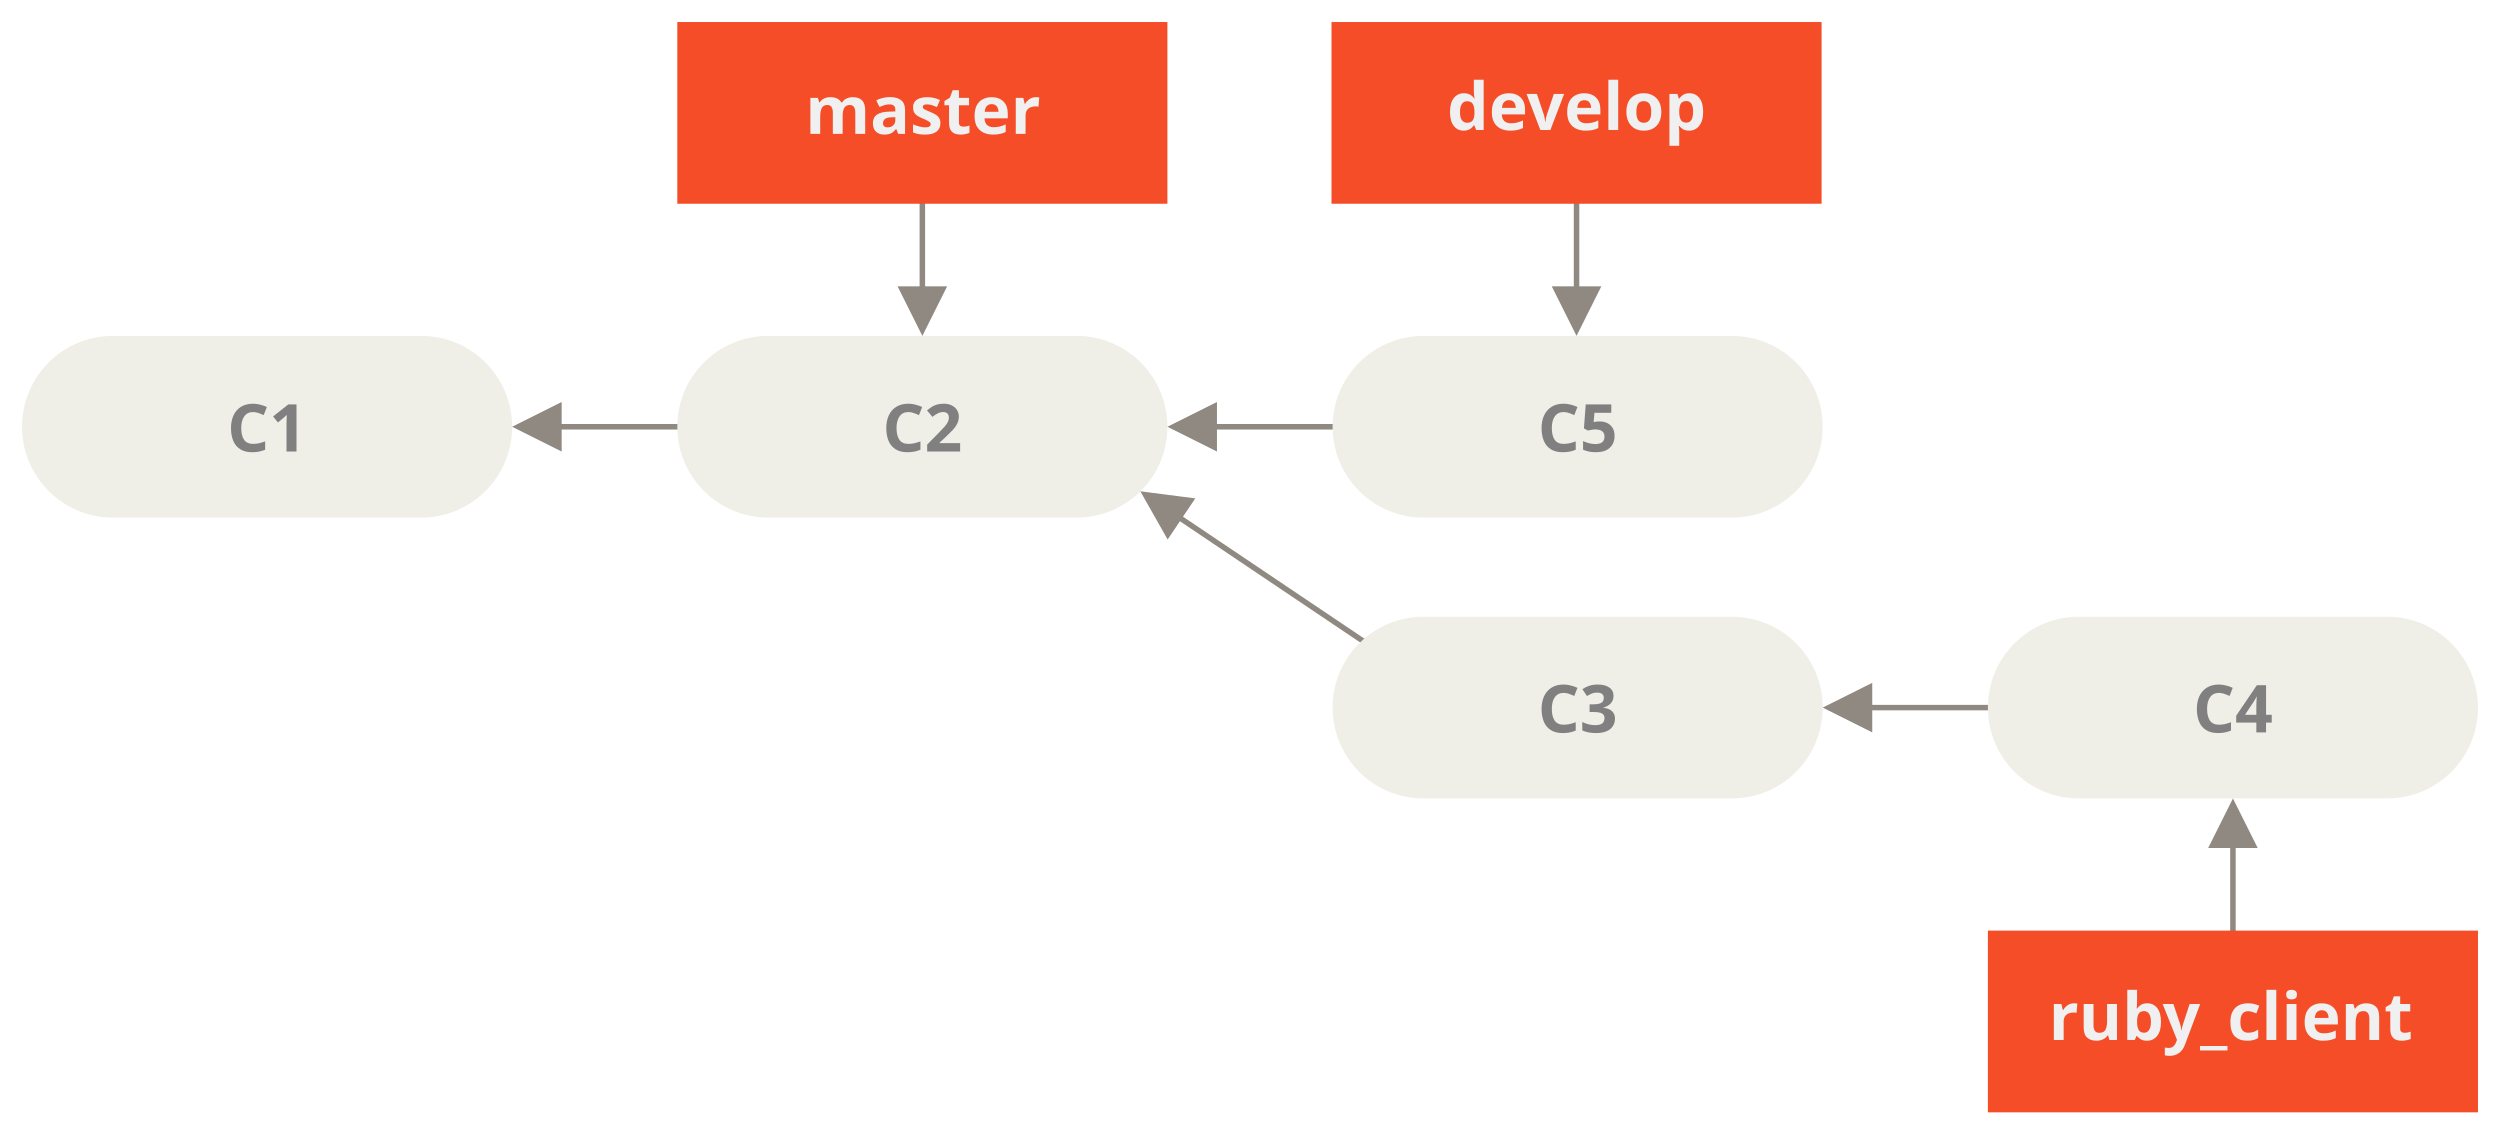
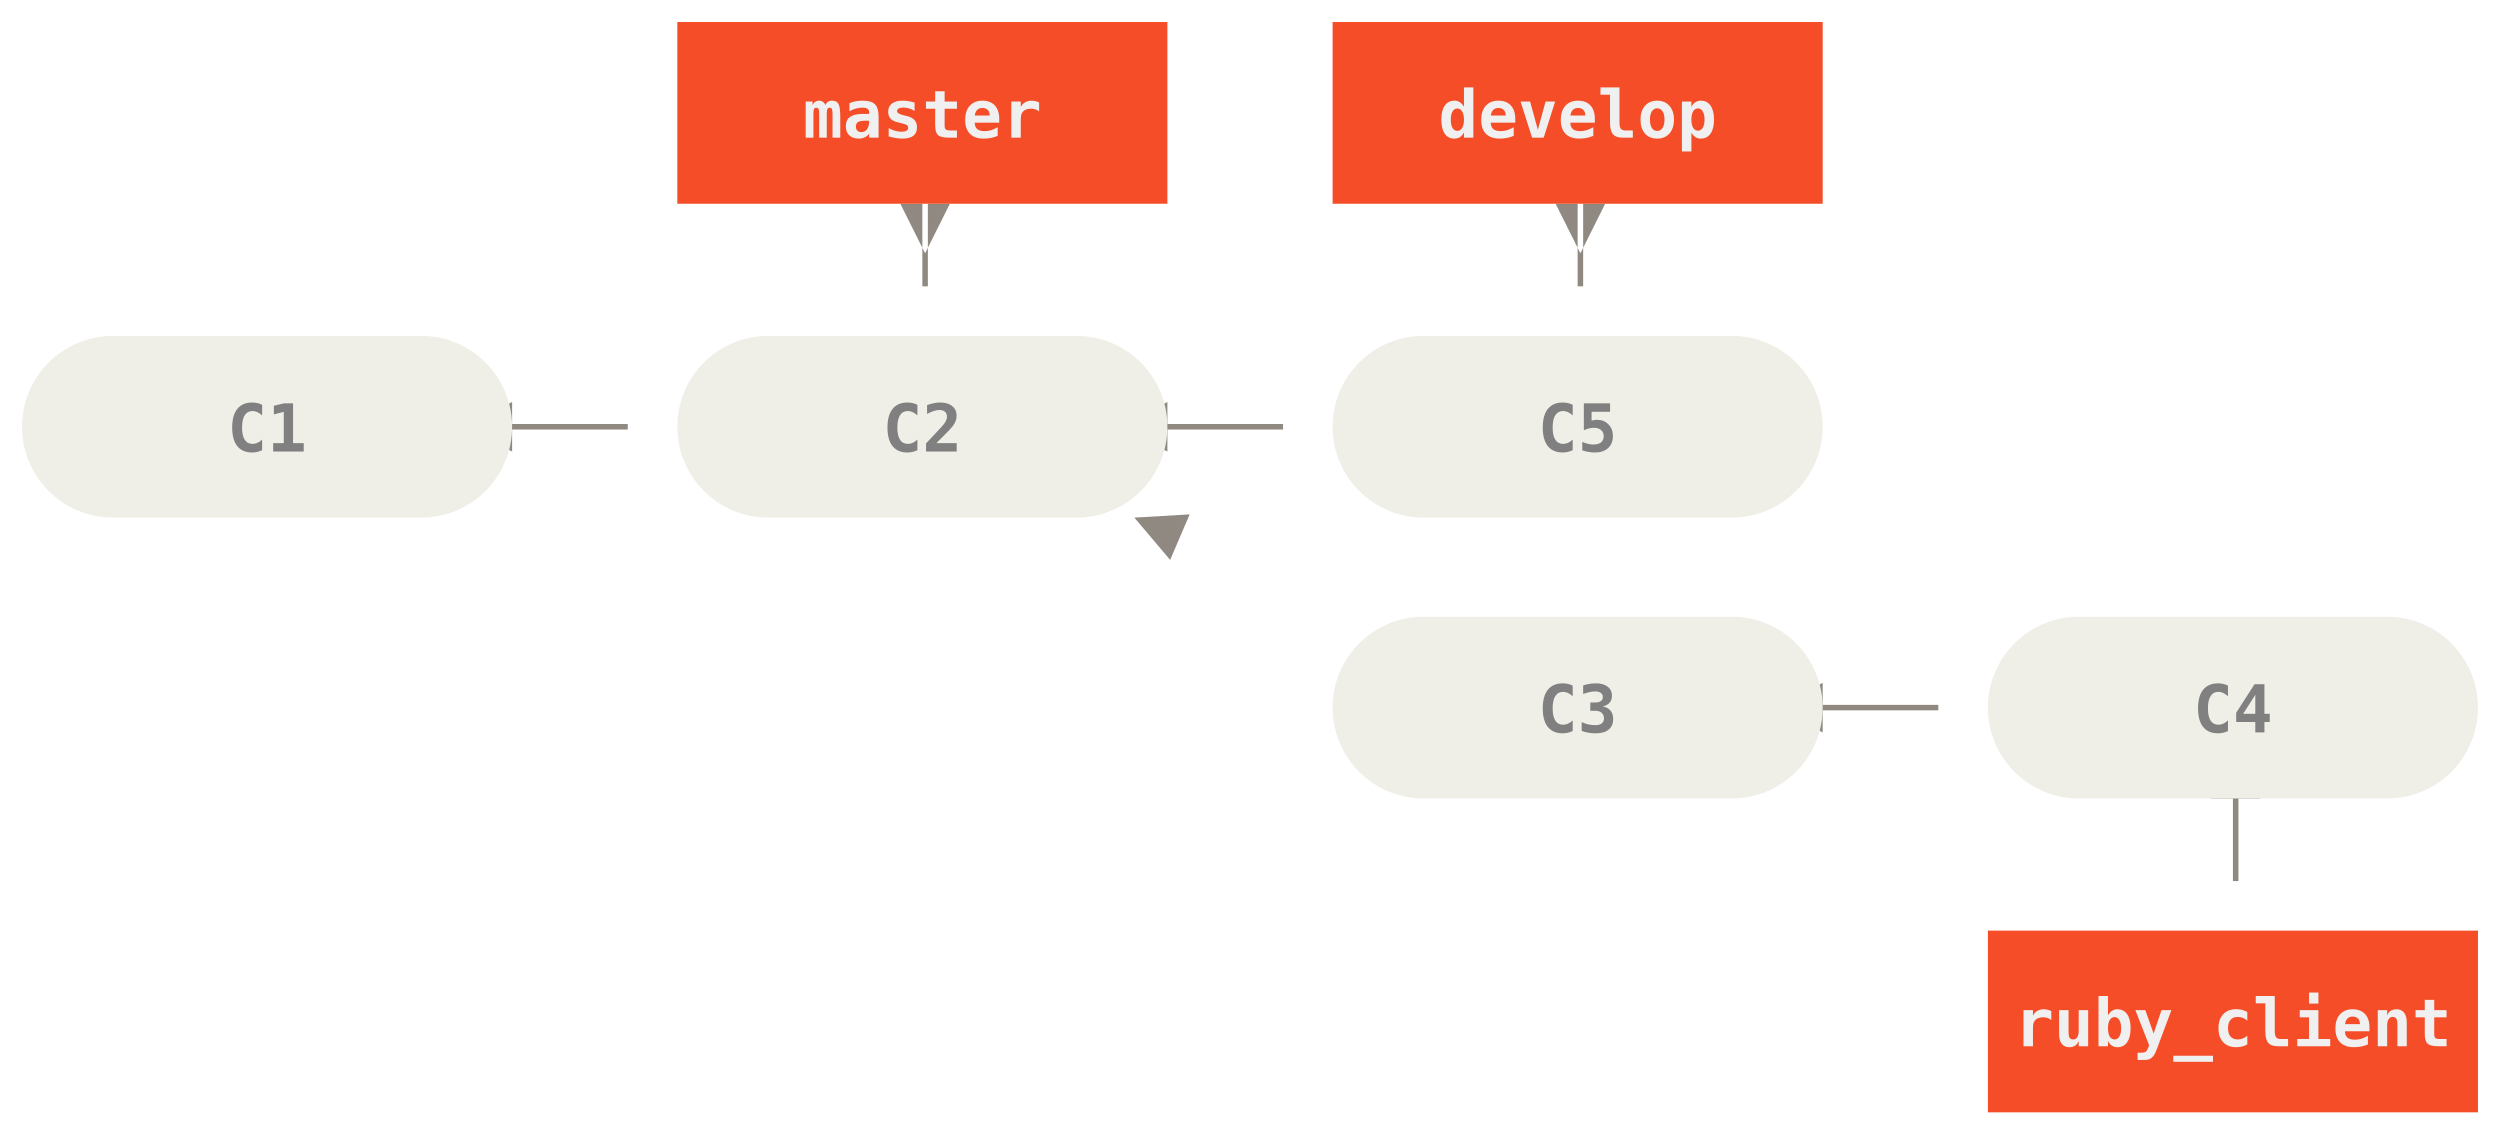
- <svg xmlns="http://www.w3.org/2000/svg" id="svg11416" version="1.1" viewBox="0 0 454 206">
-   <g id="g11670" transform="translate(-2,-5)">
-     <g id="Line-+-brown-2" transform="translate(6,66)" style="fill-rule:evenodd;fill:none">
-       <g id="brown">
-         <rect id="Rectangle-1" width="89" height="33" rx="16.5" ry="16.5" style="fill-rule:evenodd;fill:#efefe7" />
-         <text id="C6" font-size="12px" font-weight="700" style="fill:#979797;font-family:'Source Code Pro';font-size:12px;font-weight:700;text-anchor:middle">
-           <tspan id="tspan11342" x="44.5" y="21" style="fill:gray">C1</tspan>
-         </text>
-       </g>
-     </g>
-     <path id="Line" d="m104 82h45v1h-45v4l-9-4.5 9-4.5z" style="fill:#8f8981" />
-     <g id="g11354" transform="translate(125,66)" style="fill-rule:evenodd;fill:none">
-       <rect id="rect11348" width="89" height="33" rx="16.5" ry="16.5" style="fill-rule:evenodd;fill:#efefe7" />
-       <text id="text11352" font-size="12px" font-weight="700" style="fill:#979797;font-family:'Source Code Pro';font-size:12px;font-weight:700;text-anchor:middle">
-         <tspan id="tspan11350" x="44.5" y="21" style="fill:gray">C2</tspan>
-       </text>
-     </g>
-     <path id="Line-3" d="m223 82h45v1h-45v4l-9-4.5 9-4.5z" style="fill:#8f8981" />
-     <g id="g11363" transform="translate(244,66)" style="fill-rule:evenodd;fill:none">
-       <rect id="rect11357" width="89" height="33" rx="16.5" ry="16.5" style="fill-rule:evenodd;fill:#efefe7" />
-       <text id="text11361" font-size="12px" font-weight="700" style="fill:#979797;font-family:'Source Code Pro';font-size:12px;font-weight:700;text-anchor:middle">
-         <tspan id="tspan11359" x="44.5" y="21" style="fill:gray">C5</tspan>
-       </text>
-     </g>
-     <g id="Line-+-brown-5" transform="translate(209,94)" style="fill-rule:evenodd;fill:none">
-       <path id="path11365" d="m7.833 4.828 51.361 34.536-.558.83-51.361-34.536-2.232 3.319-4.958-8.756 9.98 1.288z" style="fill-rule:nonzero;fill:#8f8981" />
-       <g id="g11373" transform="translate(35,23)">
-         <rect id="rect11367" width="89" height="33" rx="16.5" ry="16.5" style="fill-rule:evenodd;fill:#efefe7" />
-         <text id="text11371" font-size="12px" font-weight="700" style="fill:#979797;font-family:'Source Code Pro';font-size:12px;font-weight:700;text-anchor:middle">
-           <tspan id="tspan11369" x="44.5" y="21" style="fill:gray">C3</tspan>
-         </text>
-       </g>
-     </g>
-     <path id="path11376" d="m342 133h45v1h-45v4l-9-4.5 9-4.5z" style="fill:#8f8981" />
-     <g id="g11384" transform="translate(363,117)" style="fill-rule:evenodd;fill:none">
-       <rect id="rect11378" width="89" height="33" rx="16.5" ry="16.5" style="fill-rule:evenodd;fill:#efefe7" />
-       <text id="text11382" font-size="12px" font-weight="700" style="fill:#979797;font-family:'Source Code Pro';font-size:12px;font-weight:700;text-anchor:middle">
-         <tspan id="tspan11380" x="44.5" y="21" style="fill:gray">C4</tspan>
-       </text>
-     </g>
-     <g id="g11602">
-       <path id="Line-2" transform="translate(245.8,9)" d="m42 48v-43h1v43h4l-4.5 9-4.5-9z" style="fill:#8f8981" />
-       <g id="g11595">
-         <rect id="Rectangle-2" transform="matrix(.83962 0 0 1 243.8 9)" width="106" height="33" style="fill-rule:evenodd;fill:#f44d27" />
-         <text id="master" transform="translate(235.3 8.602)" font-size="12px" font-weight="700" style="fill-rule:evenodd;fill:#979797;font-family:'Source Code Pro';font-size:12px;font-weight:700;text-anchor:middle">
-           <tspan id="tspan11388" x="53" y="20" style="fill:#f0f0f0">develop</tspan>
-         </text>
-       </g>
-     </g>
-     <g id="g11580">
-       <path id="path11393" transform="translate(127,9)" d="m42 48v-43h1v43h4l-4.5 9-4.5-9z" style="fill:#8f8981" />
-       <g id="g11573">
-         <rect id="rect11395" transform="matrix(.83962 0 0 1 125 9)" width="106" height="33" style="fill-rule:evenodd;fill:#f44d27" />
-         <text id="text11399" transform="translate(116.6 9.316)" font-size="12px" font-weight="700" style="fill-rule:evenodd;fill:#979797;font-family:'Source Code Pro';font-size:12px;font-weight:700;text-anchor:middle">
-           <tspan id="tspan11397" x="53" y="20" style="fill:#f0f0f0">master</tspan>
-         </text>
-       </g>
-     </g>
-     <g id="g11624">
-       <path id="path11404" transform="translate(365,150)" d="m43 9v32h-1v-32h-4l4.5-9 4.5 9z" style="fill:#8f8981" />
-       <g id="g11617">
-         <rect id="rect11406" transform="matrix(.83962 0 0 1 363 174)" width="106" height="33" style="fill-rule:evenodd;fill:#f44d27" />
-         <text id="text11410" transform="translate(354.1 173.87)" font-size="12px" font-weight="700" style="fill-rule:evenodd;fill:#979797;font-family:'Source Code Pro';font-size:12px;font-weight:700;text-anchor:middle">
-           <tspan id="tspan11408" x="53" y="20" style="fill:#f0f0f0">ruby_client</tspan>
-         </text>
-       </g>
-     </g>
+ <svg xmlns="http://www.w3.org/2000/svg" version="1.1" width="908" height="412" viewBox="0 0 454 206">
+   <path d="m93 77h21v1h-21v4l-9-4.5 9-4.5z" fill="#8f8981" />
+   <path d="m212 77h21v1h-21v4l-9-4.5 9-4.5z" fill="#8f8981" />
+   <path d="M248 112 L214.272 97.545 L216.045 93.409 L206 94 L212.5 101.681 L214.272 97.545 Z" fill="#8f8981" />
+   <path d="m331 128h21v1h-21v4l-9-4.5 9-4.5z" fill="#8f8981" />
+   <path d="m167.5 37v15h1v-15h4l-4.5 9-4.5-9z" fill="#8f8981" />
+   <path d="m286.5 37v15h1v-15h4l-4.5 9-4.5-9z" fill="#8f8981" />
+   <path d="m405.5 145v15h1v-15h4l-4.5-9-4.5 9z" fill="#8f8981" />
+   <g>
+     <rect x="4" y="61" width="89" height="33" rx="16.5" ry="16.5" fill="#efefe7" />
+     <text font-size="12px" font-weight="700" font-family="'JetBrains Mono', 'Source Code Pro', monospace" text-anchor="middle">
+       <tspan x="48.5" y="82" fill="gray">C1</tspan>
+     </text>
+   </g>
+   <g>
+     <rect x="123" y="61" width="89" height="33" rx="16.5" ry="16.5" fill="#efefe7" />
+     <text font-size="12px" font-weight="700" font-family="'JetBrains Mono', 'Source Code Pro', monospace" text-anchor="middle">
+       <tspan x="167.5" y="82" fill="gray">C2</tspan>
+     </text>
+   </g>
+   <g>
+     <rect x="242" y="61" width="89" height="33" rx="16.5" ry="16.5" fill="#efefe7" />
+     <text font-size="12px" font-weight="700" font-family="'JetBrains Mono', 'Source Code Pro', monospace" text-anchor="middle">
+       <tspan x="286.5" y="82" fill="gray">C5</tspan>
+     </text>
+   </g>
+   <g>
+     <rect x="242" y="112" width="89" height="33" rx="16.5" ry="16.5" fill="#efefe7" />
+     <text font-size="12px" font-weight="700" font-family="'JetBrains Mono', 'Source Code Pro', monospace" text-anchor="middle">
+       <tspan x="286.5" y="133" fill="gray">C3</tspan>
+     </text>
+   </g>
+   <g>
+     <rect x="361" y="112" width="89" height="33" rx="16.5" ry="16.5" fill="#efefe7" />
+     <text font-size="12px" font-weight="700" font-family="'JetBrains Mono', 'Source Code Pro', monospace" text-anchor="middle">
+       <tspan x="405.5" y="133" fill="gray">C4</tspan>
+     </text>
+   </g>
+   <g>
+     <rect x="242" y="4" width="89" height="33" fill="#f44d27" />
+     <text font-size="12px" font-weight="700" font-family="'JetBrains Mono', 'Source Code Pro', monospace" text-anchor="middle">
+       <tspan x="286.5" y="25" fill="#f0f0f0">develop</tspan>
+     </text>
+   </g>
+   <g>
+     <rect x="123" y="4" width="89" height="33" fill="#f44d27" />
+     <text font-size="12px" font-weight="700" font-family="'JetBrains Mono', 'Source Code Pro', monospace" text-anchor="middle">
+       <tspan x="167.5" y="25" fill="#f0f0f0">master</tspan>
+     </text>
+   </g>
+   <g>
+     <rect x="361" y="169" width="89" height="33" fill="#f44d27" />
+     <text font-size="12px" font-weight="700" font-family="'JetBrains Mono', 'Source Code Pro', monospace" text-anchor="middle">
+       <tspan x="405.5" y="190" fill="#f0f0f0">ruby_client</tspan>
+     </text>
  </g>
</svg>
